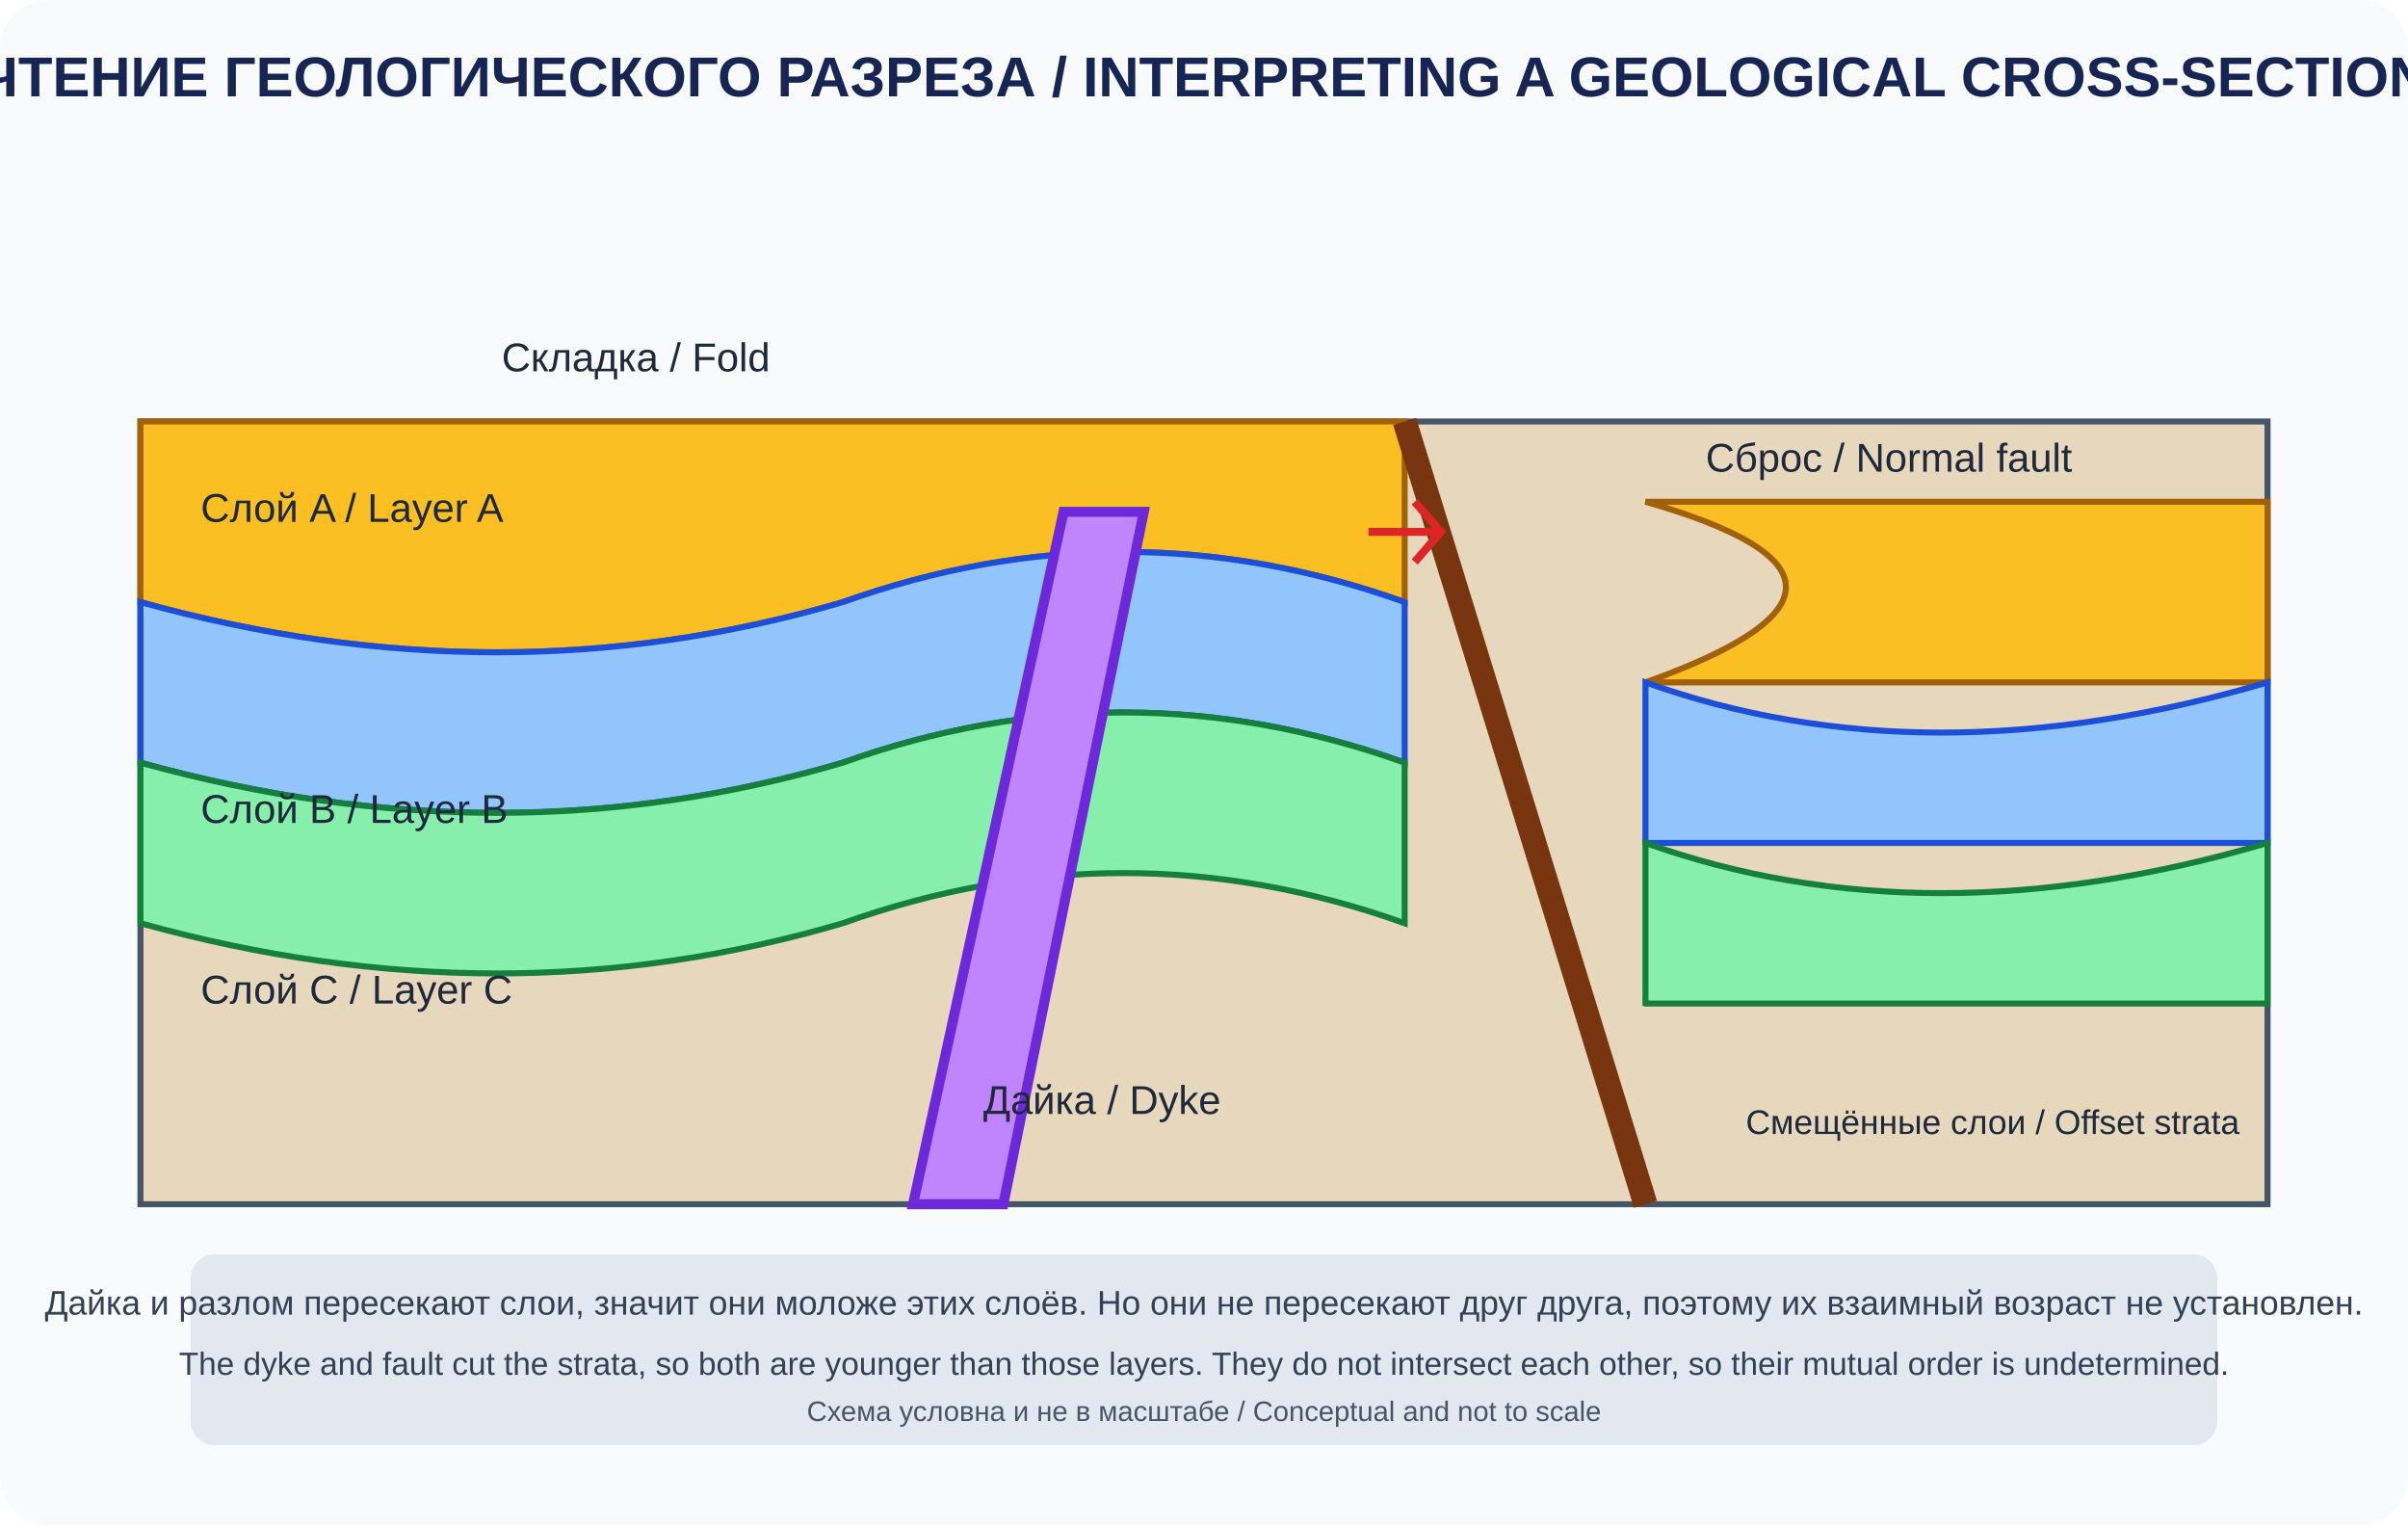
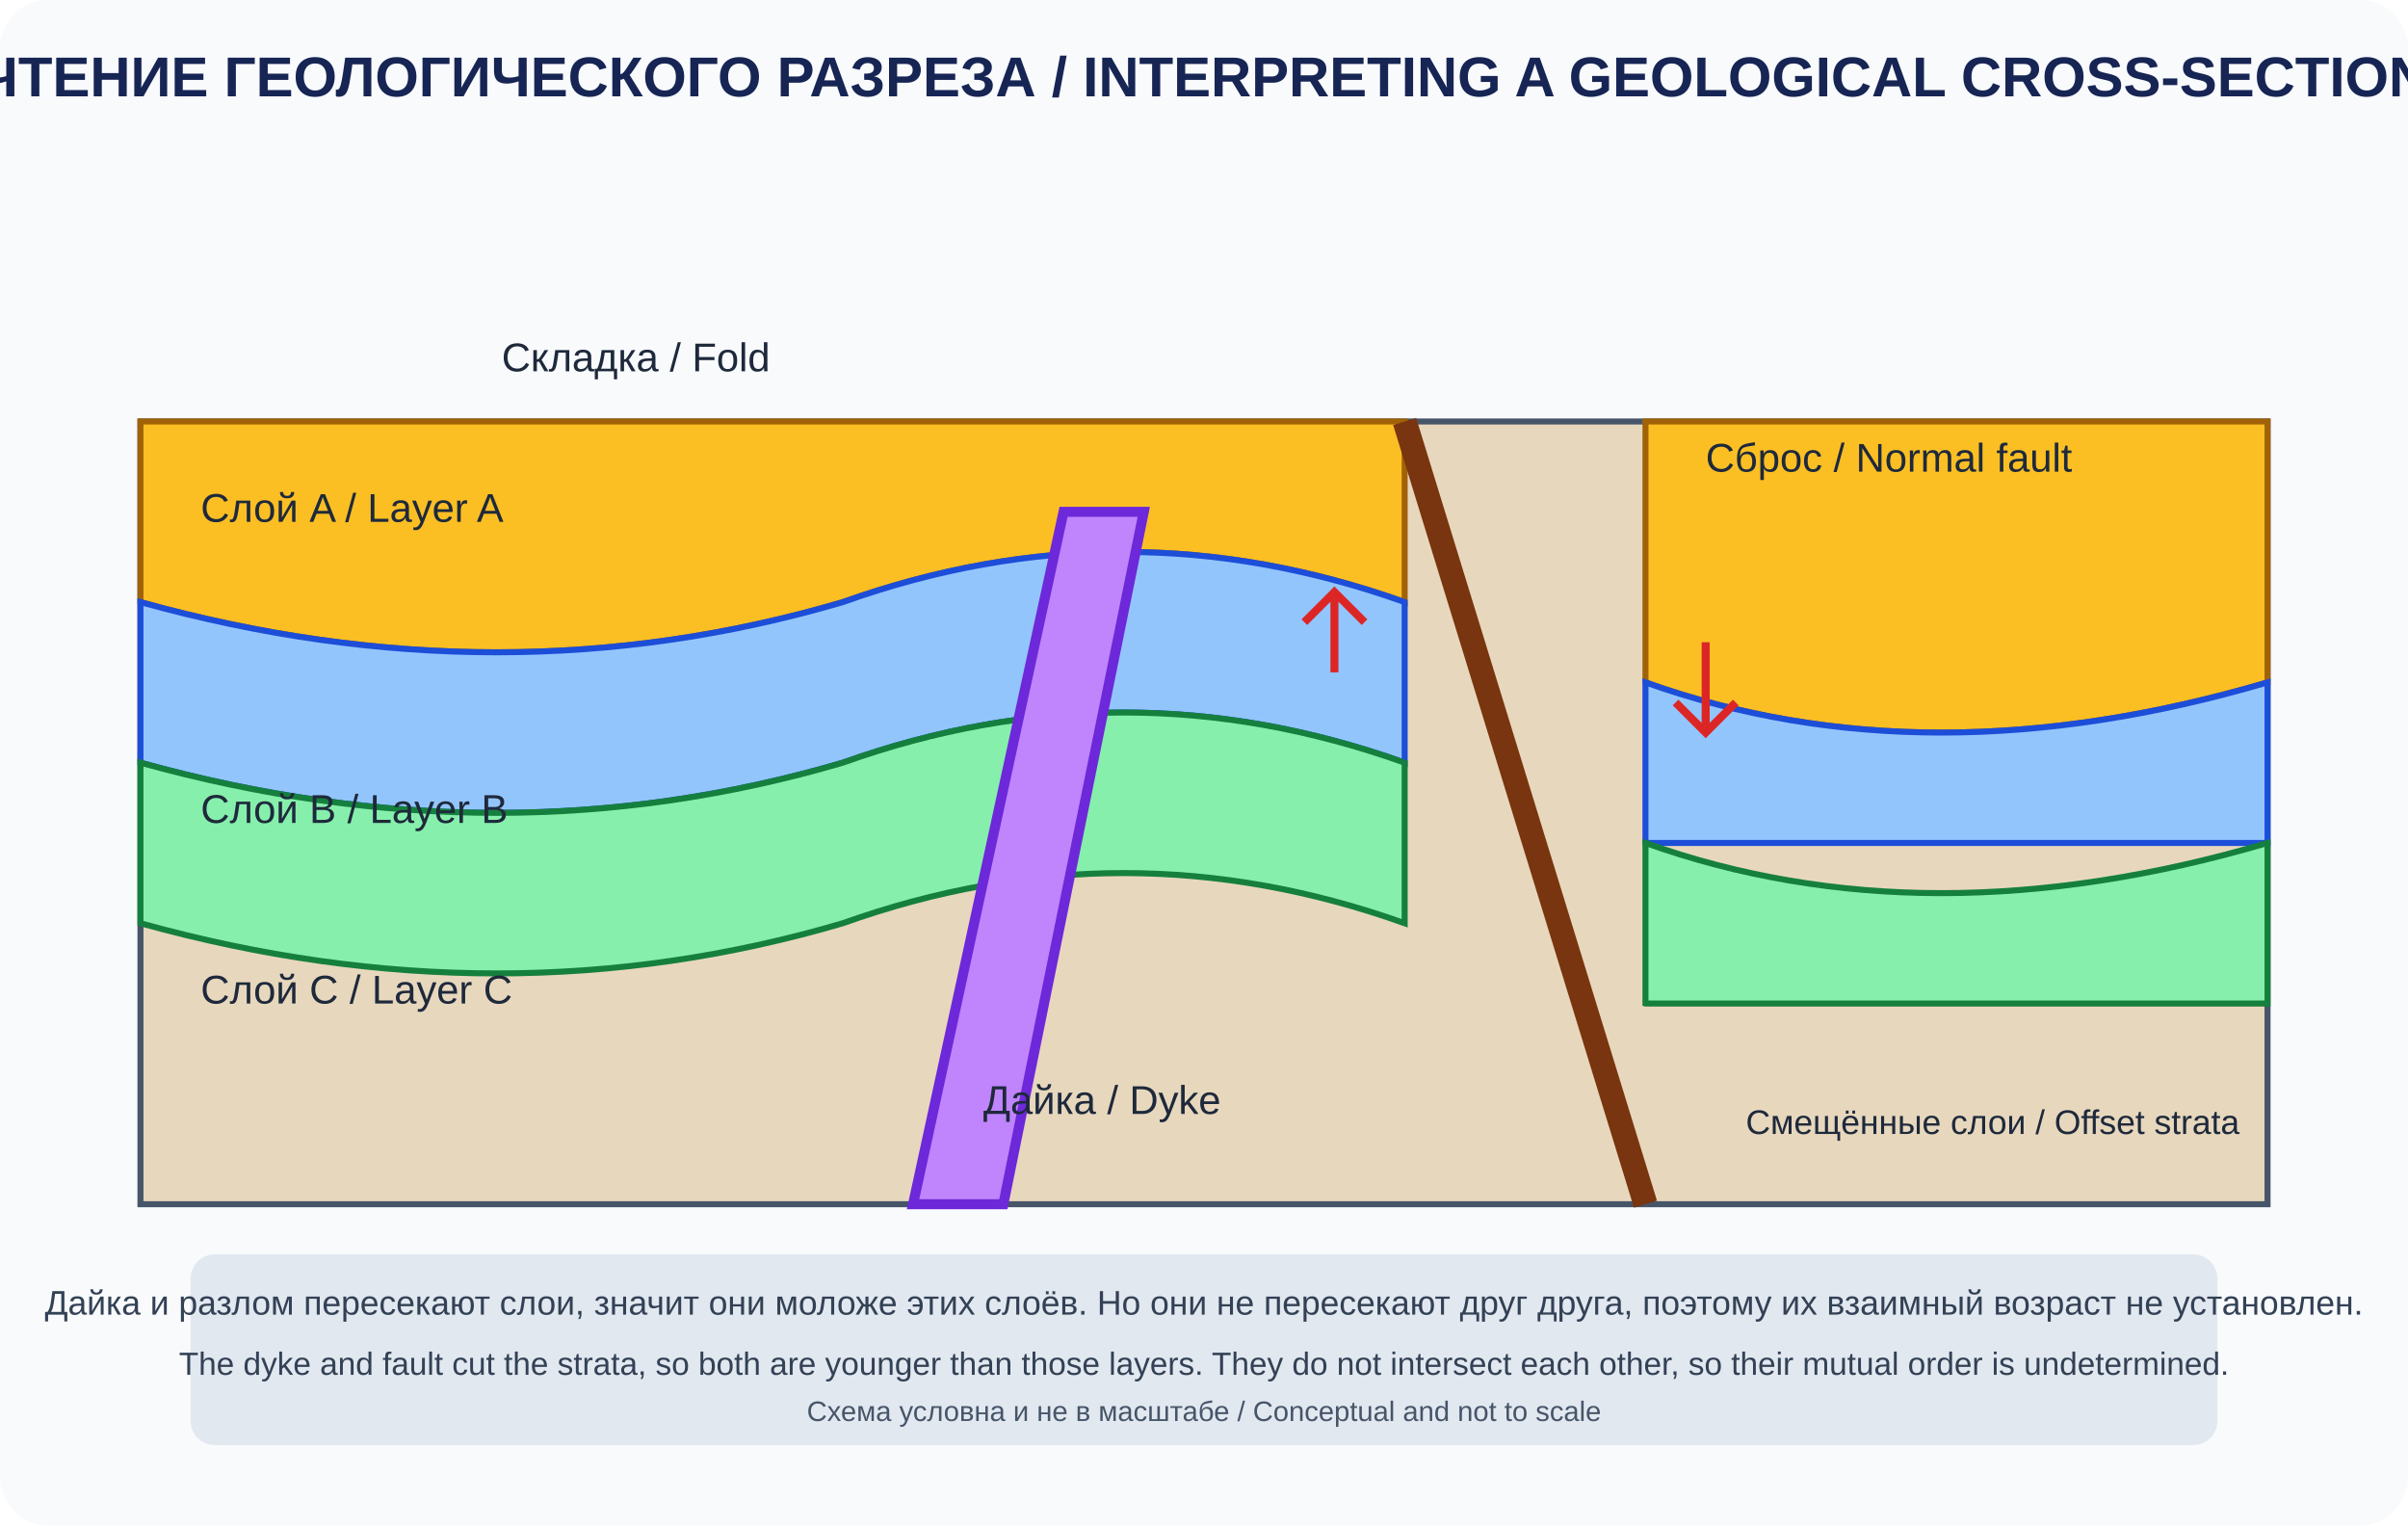
<svg xmlns="http://www.w3.org/2000/svg" viewBox="0 0 1200 760" role="img" aria-labelledby="title desc">
  <rect width="1200" height="760" rx="24" fill="#f8fafc" />
  <text x="600" y="48" text-anchor="middle" font-family="Arial,sans-serif" font-size="28" font-weight="700" fill="#172554">ЧТЕНИЕ ГЕОЛОГИЧЕСКОГО РАЗРЕЗА / INTERPRETING A GEOLOGICAL CROSS-SECTION</text>
  <rect x="70" y="210" width="1060" height="390" fill="#e7d7bd" stroke="#475569" stroke-width="3" />
  <path d="M70 210 L700 210 L700 300 Q560 250 420 300 Q250 350 70 300 Z" fill="#fbbf24" stroke="#a16207" stroke-width="3" />
-   <path d="M820 250 L1130 250 L1130 340 L820 340 Q960 290 820 250 Z" fill="#fbbf24" stroke="#a16207" stroke-width="3" />
+   <path d="M820 210 L1130 210 L1130 340 Q960 390 820 340 Z" fill="#fbbf24" stroke="#a16207" stroke-width="3" />
  <path d="M70 300 Q250 350 420 300 Q560 250 700 300 L700 380 Q560 330 420 380 Q250 430 70 380 Z" fill="#93c5fd" stroke="#1d4ed8" stroke-width="3" />
  <path d="M820 340 Q960 390 1130 340 L1130 420 L820 420 Q960 470 820 420 Z" fill="#93c5fd" stroke="#1d4ed8" stroke-width="3" />
  <path d="M70 380 Q250 430 420 380 Q560 330 700 380 L700 460 Q560 410 420 460 Q250 510 70 460 Z" fill="#86efac" stroke="#15803d" stroke-width="3" />
  <path d="M820 420 Q960 470 1130 420 L1130 500 L820 500 Q960 550 820 500 Z" fill="#86efac" stroke="#15803d" stroke-width="3" />
  <path d="M455 600 L500 600 L570 255 L530 255 Z" fill="#c084fc" stroke="#6d28d9" stroke-width="5" />
  <path d="M700 210 L820 600" stroke="#78350f" stroke-width="12" />
-   <path d="M682 265 L718 265 M705 250 L718 265 L705 280" stroke="#dc2626" stroke-width="4" fill="none" />
+   <path d="M665 335 L665 295 M650 310 L665 295 L680 310 M850 320 L850 365 M835 350 L850 365 L865 350" stroke="#dc2626" stroke-width="4" fill="none" />
  <g font-family="Arial,sans-serif" font-size="20" fill="#1e293b">
    <text x="100" y="260">Слой A / Layer A</text>
    <text x="100" y="410">Слой B / Layer B</text>
    <text x="100" y="500">Слой C / Layer C</text>
    <text x="250" y="185">Складка / Fold</text>
    <text x="850" y="235">Сброс / Normal fault</text>
    <text x="490" y="555">Дайка / Dyke</text>
    <text x="870" y="565" font-size="17">Смещённые слои / Offset strata</text>
  </g>
  <rect x="95" y="625" width="1010" height="95" rx="12" fill="#e2e8f0" />
  <text x="600" y="655" text-anchor="middle" font-family="Arial,sans-serif" font-size="17" fill="#334155">Дайка и разлом пересекают слои, значит они моложе этих слоёв. Но они не пересекают друг друга, поэтому их взаимный возраст не установлен.</text>
  <text x="600" y="685" text-anchor="middle" font-family="Arial,sans-serif" font-size="16" fill="#334155">The dyke and fault cut the strata, so both are younger than those layers. They do not intersect each other, so their mutual order is undetermined.</text>
  <text x="600" y="708" text-anchor="middle" font-family="Arial,sans-serif" font-size="14" fill="#475569">Схема условна и не в масштабе / Conceptual and not to scale</text>
</svg>
